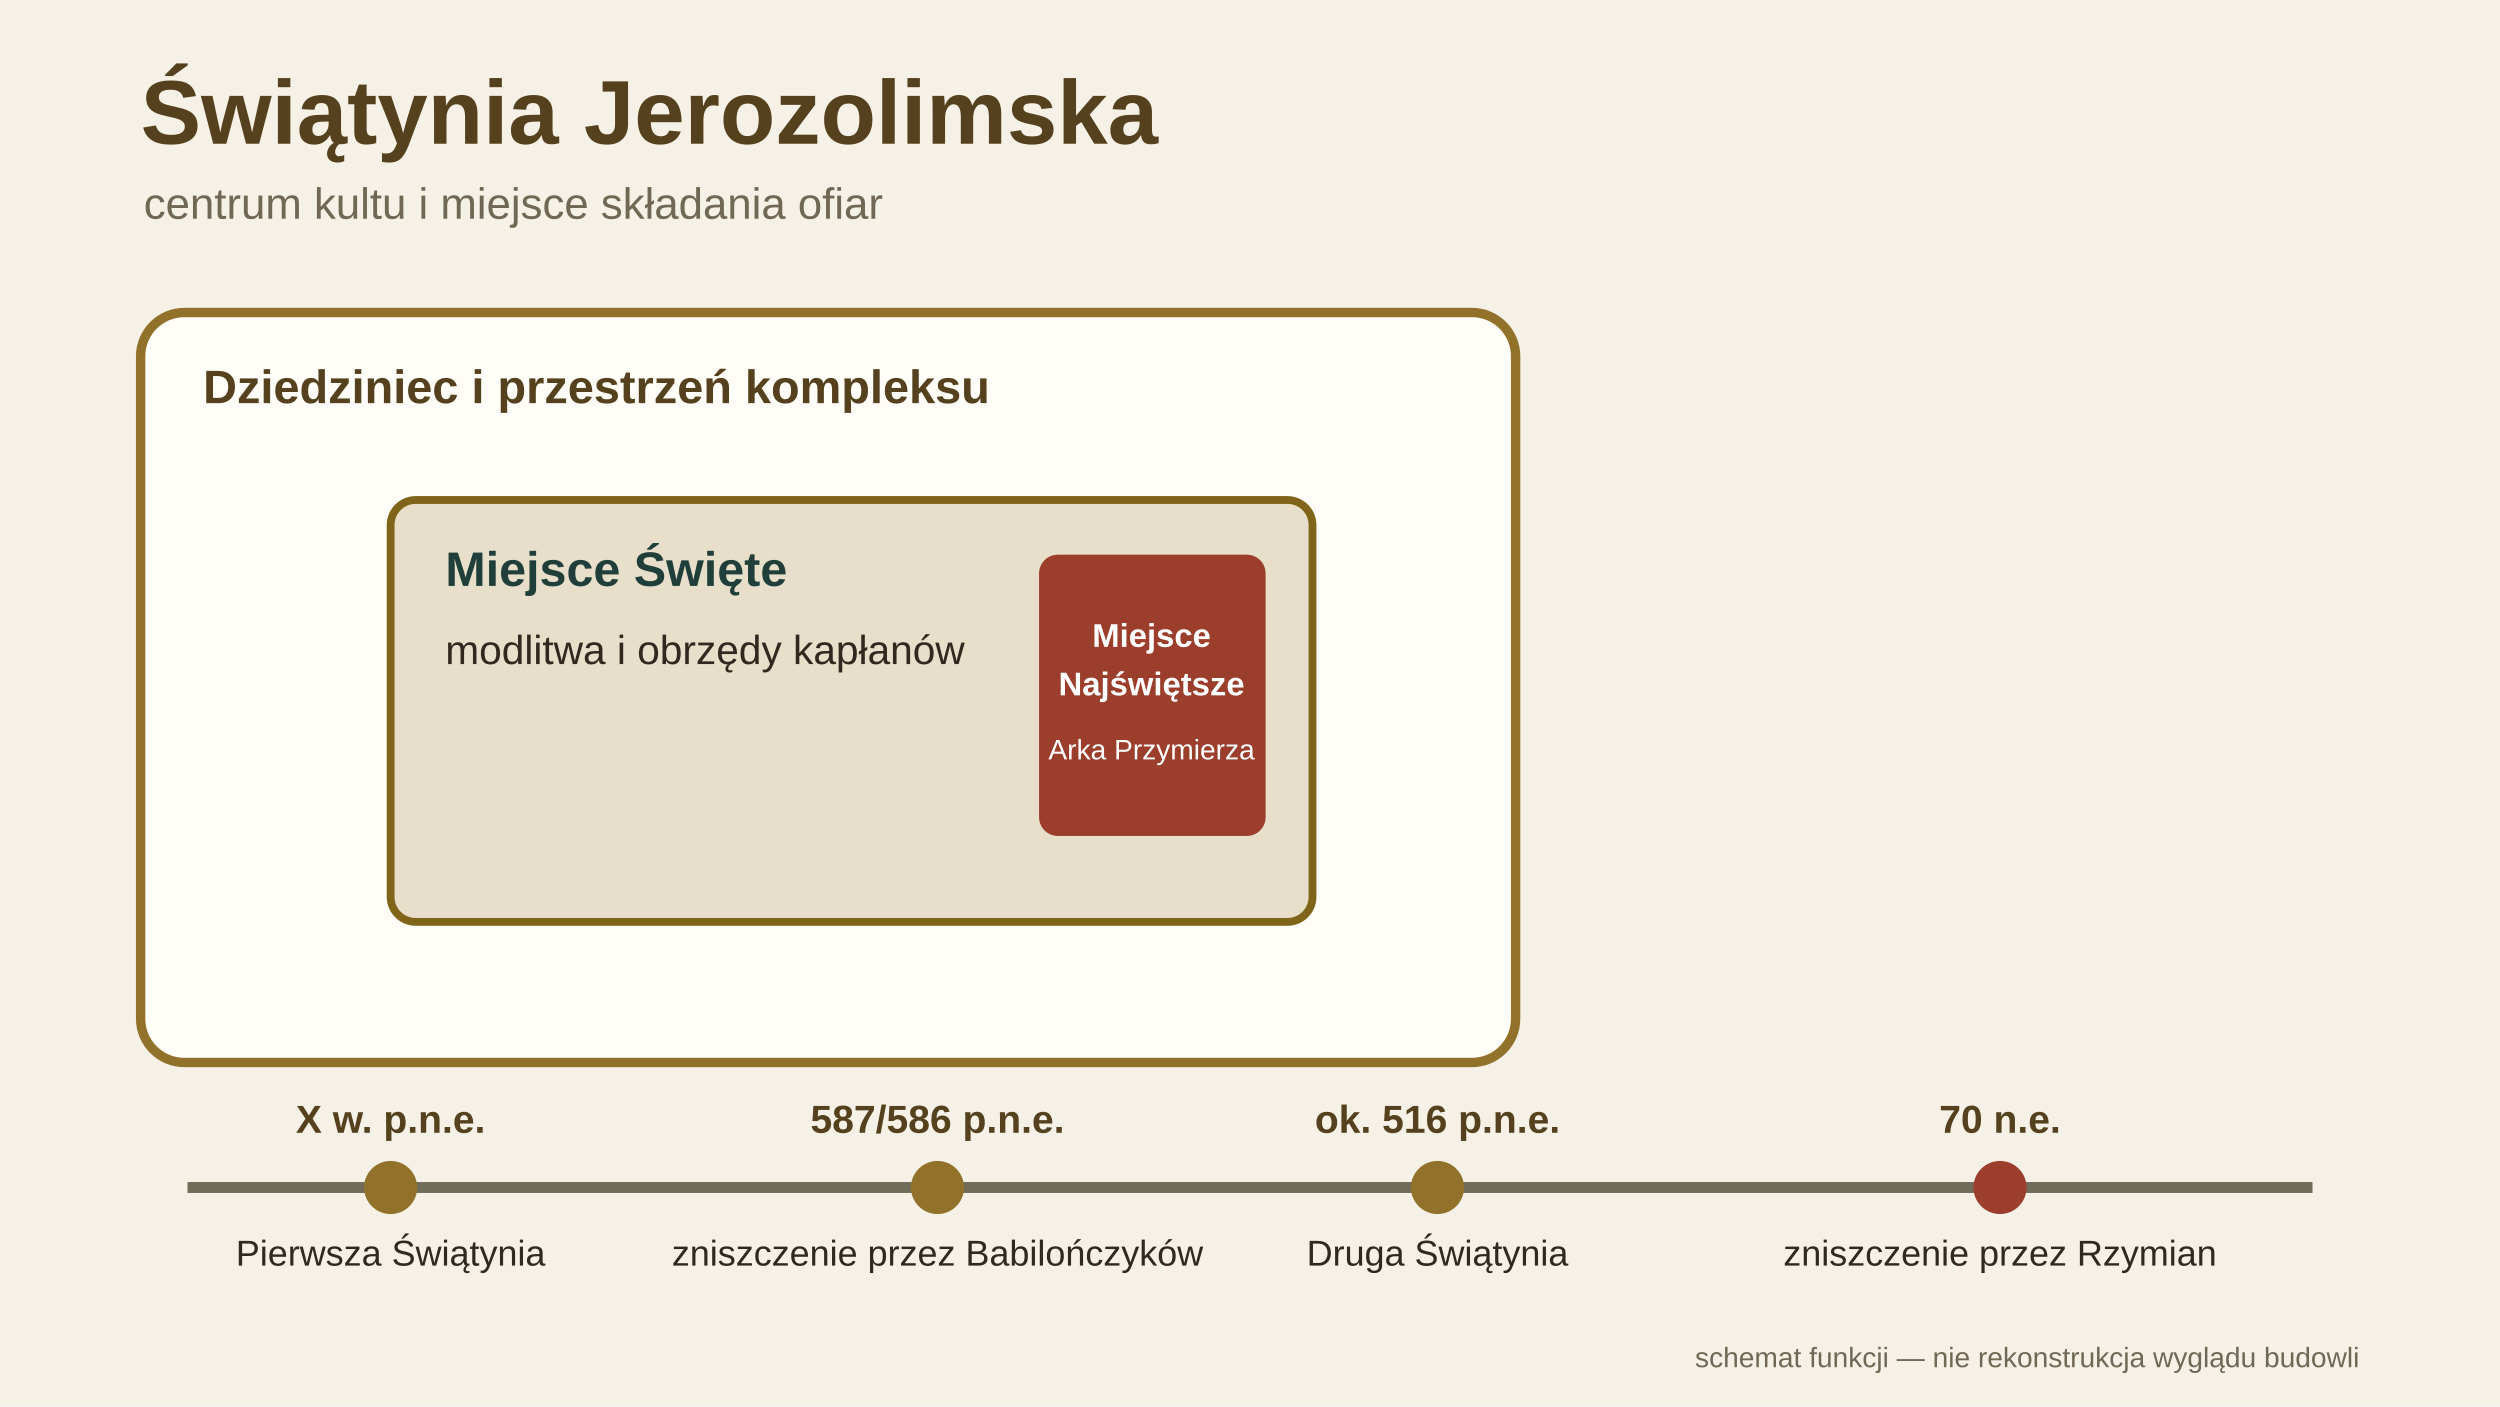
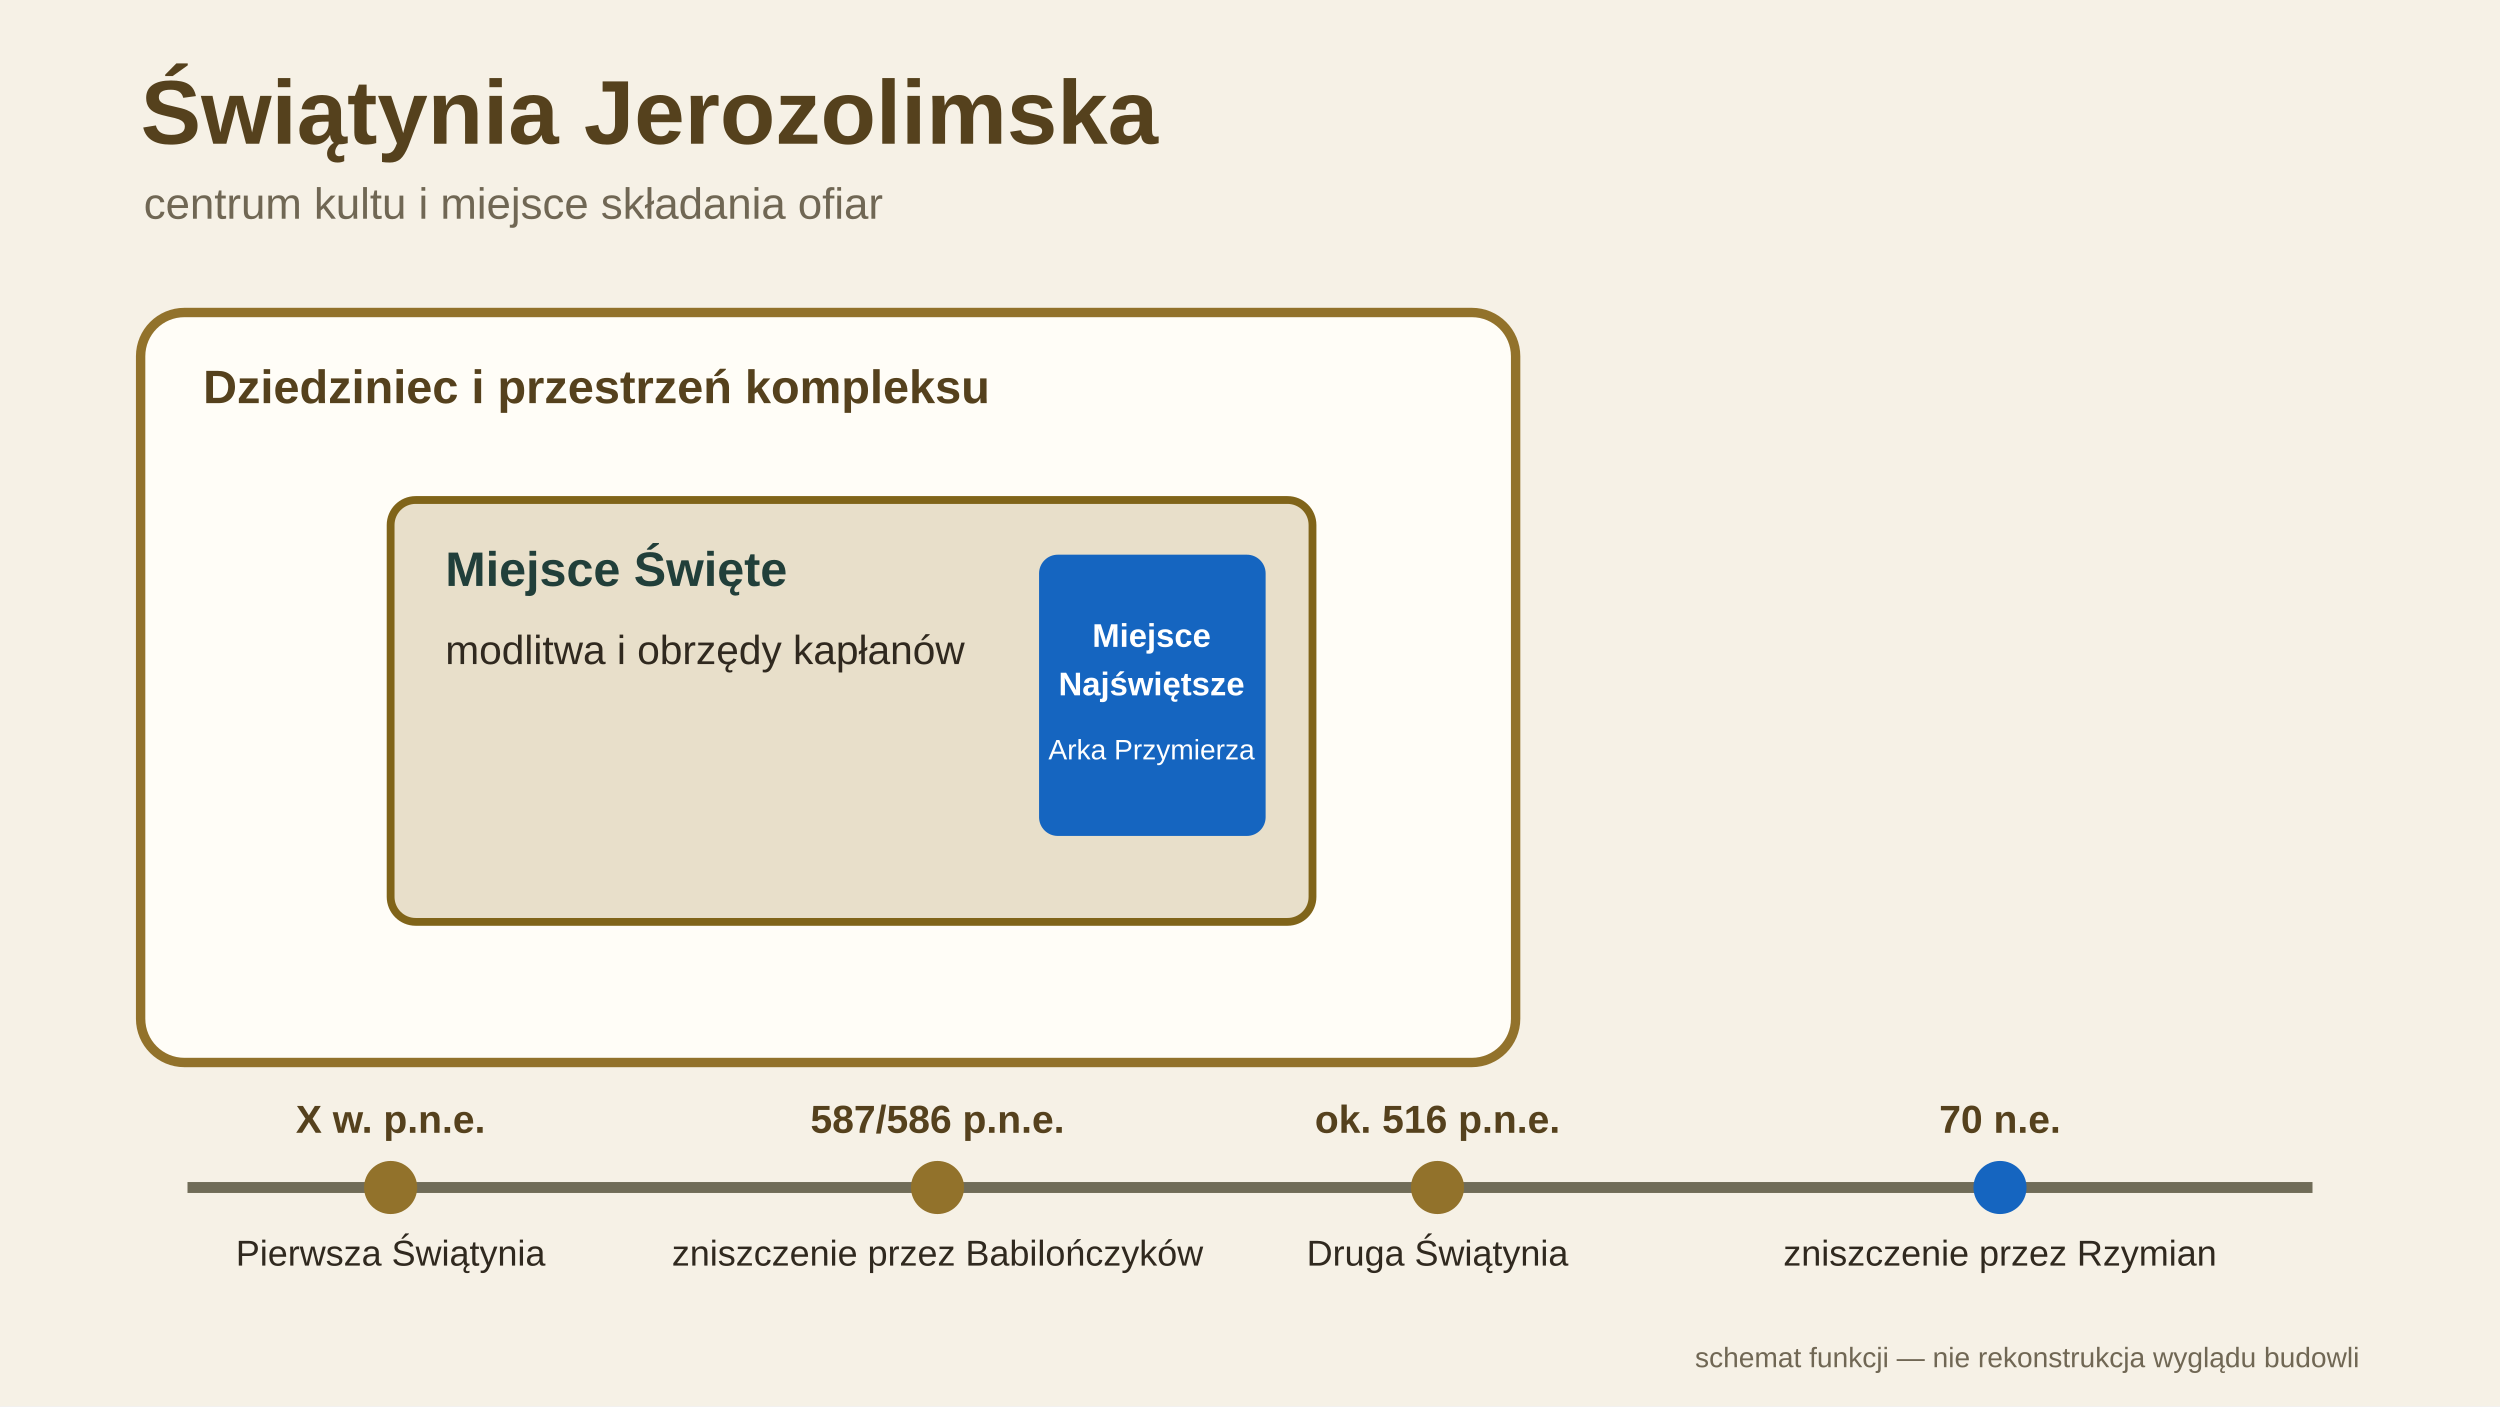
<svg xmlns="http://www.w3.org/2000/svg" width="1600" height="900" viewBox="0 0 1600 900" role="img" aria-labelledby="title desc">
  <rect width="1600" height="900" fill="#f6f1e6" />
  <text x="90" y="92" font-family="Arial,sans-serif" font-size="58" font-weight="700" fill="#55411d">Świątynia Jerozolimska</text>
  <text x="92" y="140" font-family="Arial,sans-serif" font-size="28" fill="#706754">centrum kultu i miejsce składania ofiar</text>
  <rect x="90" y="200" width="880" height="480" rx="28" fill="#fffdf7" stroke="#92722b" stroke-width="6" />
  <text x="130" y="258" font-family="Arial,sans-serif" font-size="30" font-weight="700" fill="#55411d">Dziedziniec i przestrzeń kompleksu</text>
  <rect x="250" y="320" width="590" height="270" rx="16" fill="#e8dfca" stroke="#806419" stroke-width="5" />
  <text x="285" y="375" font-family="Arial,sans-serif" font-size="31" font-weight="700" fill="#213f3a">Miejsce Święte</text>
  <text x="285" y="425" font-family="Arial,sans-serif" font-size="26" fill="#30291f">modlitwa i obrzędy kapłanów</text>
-   <rect x="665" y="355" width="145" height="180" rx="12" fill="#9b3e2c" />
+   <rect x="665" y="355" width="145" height="180" rx="12" fill="#1565c0" />
  <text x="737" y="414" text-anchor="middle" font-family="Arial,sans-serif" font-size="21" font-weight="700" fill="#fff">Miejsce</text>
  <text x="737" y="445" text-anchor="middle" font-family="Arial,sans-serif" font-size="21" font-weight="700" fill="#fff">Najświętsze</text>
  <text x="737" y="486" text-anchor="middle" font-family="Arial,sans-serif" font-size="18" fill="#fff">Arka Przymierza</text>
  <path d="M120 760 H1480" stroke="#706c58" stroke-width="7" />
  <circle cx="250" cy="760" r="17" fill="#92722b" />
  <circle cx="600" cy="760" r="17" fill="#92722b" />
  <circle cx="920" cy="760" r="17" fill="#92722b" />
-   <circle cx="1280" cy="760" r="17" fill="#9b3e2c" />
+   <circle cx="1280" cy="760" r="17" fill="#1565c0" />
  <text x="250" y="725" text-anchor="middle" font-family="Arial,sans-serif" font-size="25" font-weight="700" fill="#55411d">X w. p.n.e.</text>
  <text x="250" y="810" text-anchor="middle" font-family="Arial,sans-serif" font-size="23" fill="#30291f">Pierwsza Świątynia</text>
  <text x="600" y="725" text-anchor="middle" font-family="Arial,sans-serif" font-size="25" font-weight="700" fill="#55411d">587/586 p.n.e.</text>
  <text x="600" y="810" text-anchor="middle" font-family="Arial,sans-serif" font-size="23" fill="#30291f">zniszczenie przez Babilończyków</text>
  <text x="920" y="725" text-anchor="middle" font-family="Arial,sans-serif" font-size="25" font-weight="700" fill="#55411d">ok. 516 p.n.e.</text>
  <text x="920" y="810" text-anchor="middle" font-family="Arial,sans-serif" font-size="23" fill="#30291f">Druga Świątynia</text>
  <text x="1280" y="725" text-anchor="middle" font-family="Arial,sans-serif" font-size="25" font-weight="700" fill="#55411d">70 n.e.</text>
  <text x="1280" y="810" text-anchor="middle" font-family="Arial,sans-serif" font-size="23" fill="#30291f">zniszczenie przez Rzymian</text>
  <text x="1510" y="875" text-anchor="end" font-family="Arial,sans-serif" font-size="18" fill="#706754">schemat funkcji — nie rekonstrukcja wyglądu budowli</text>
</svg>
